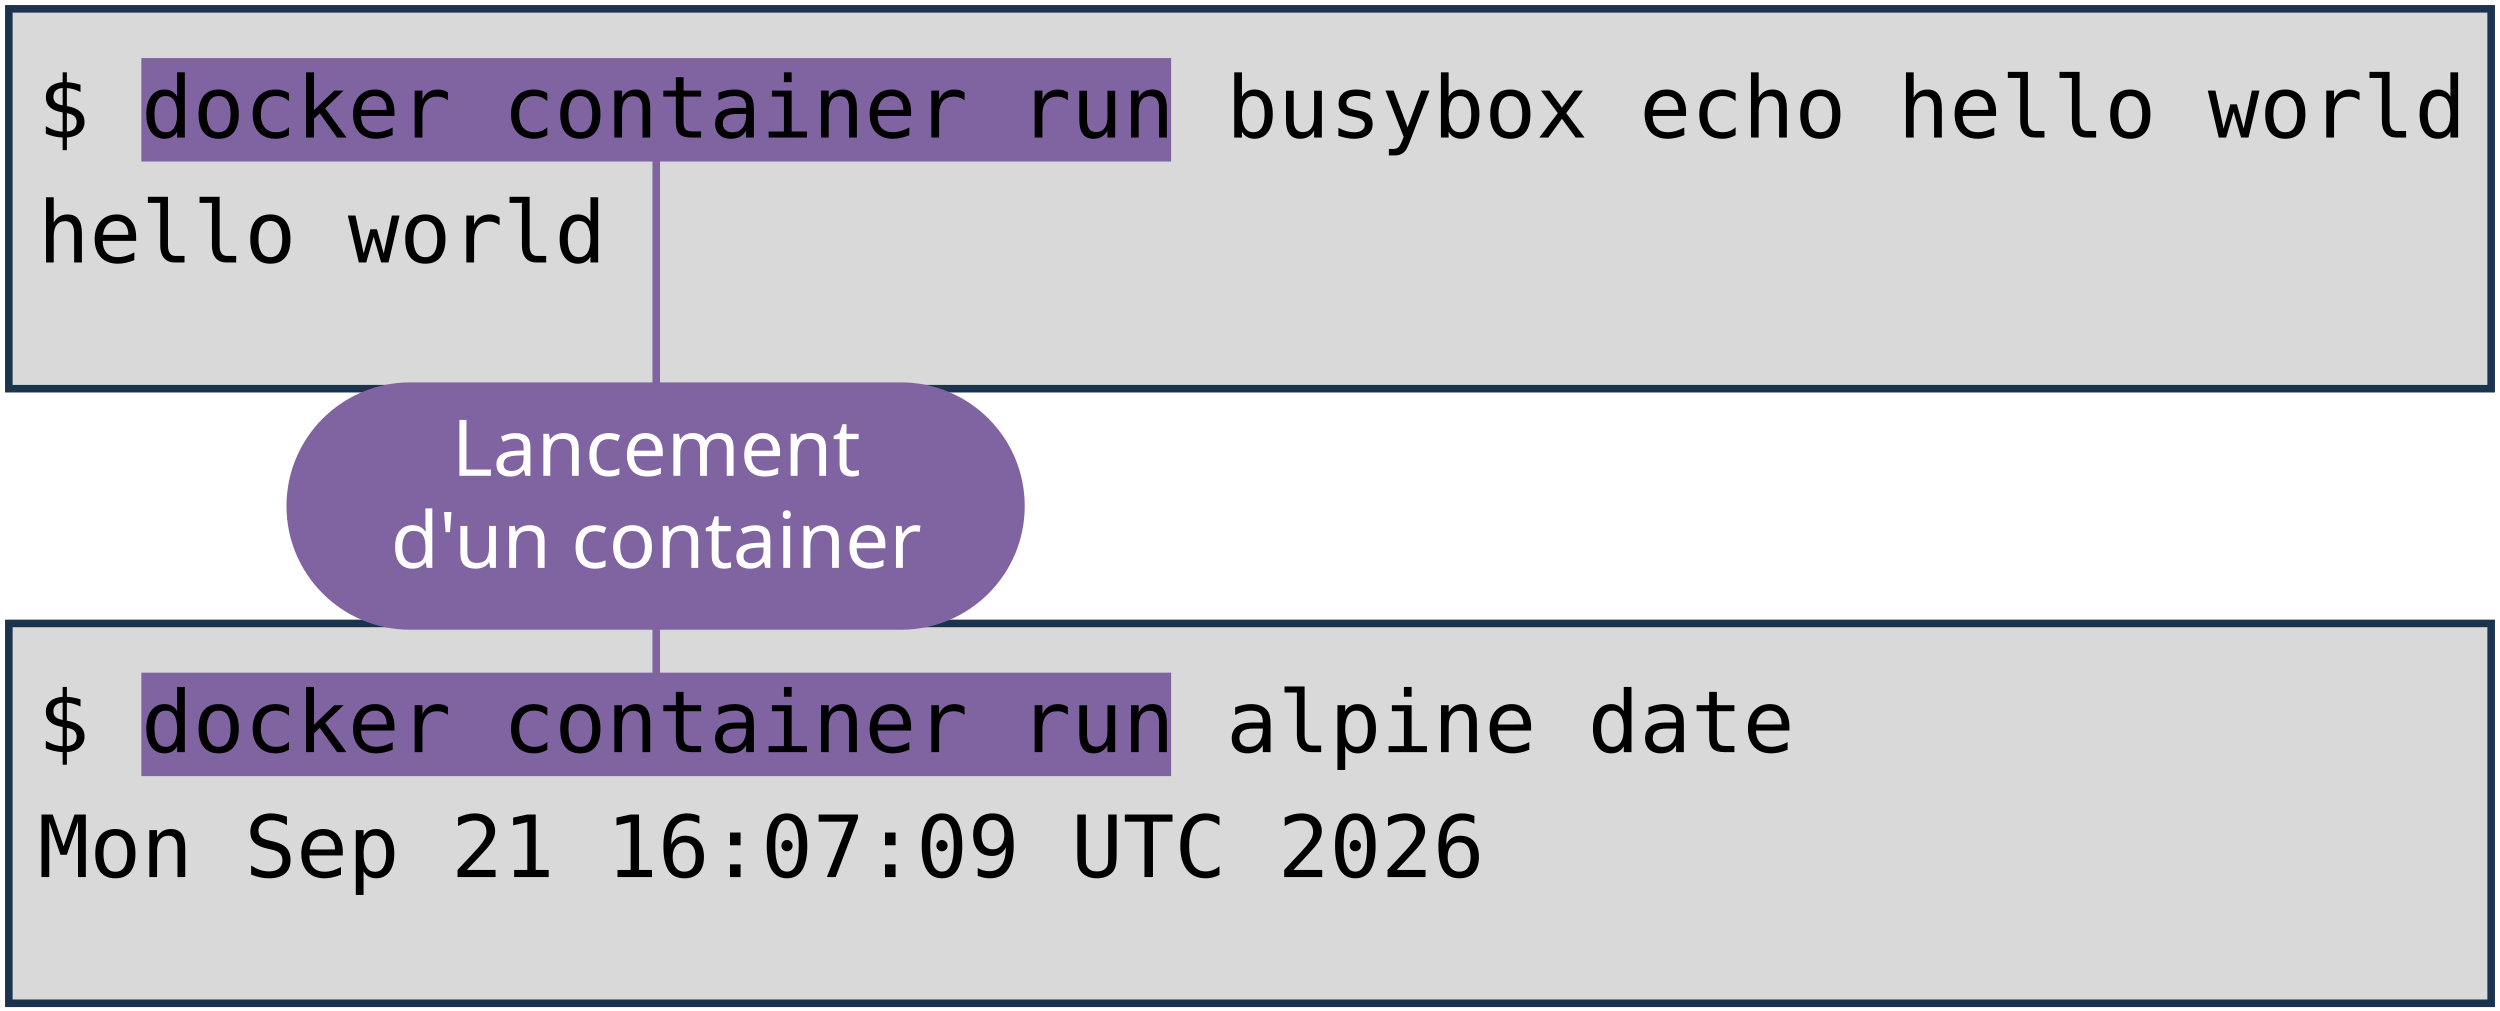
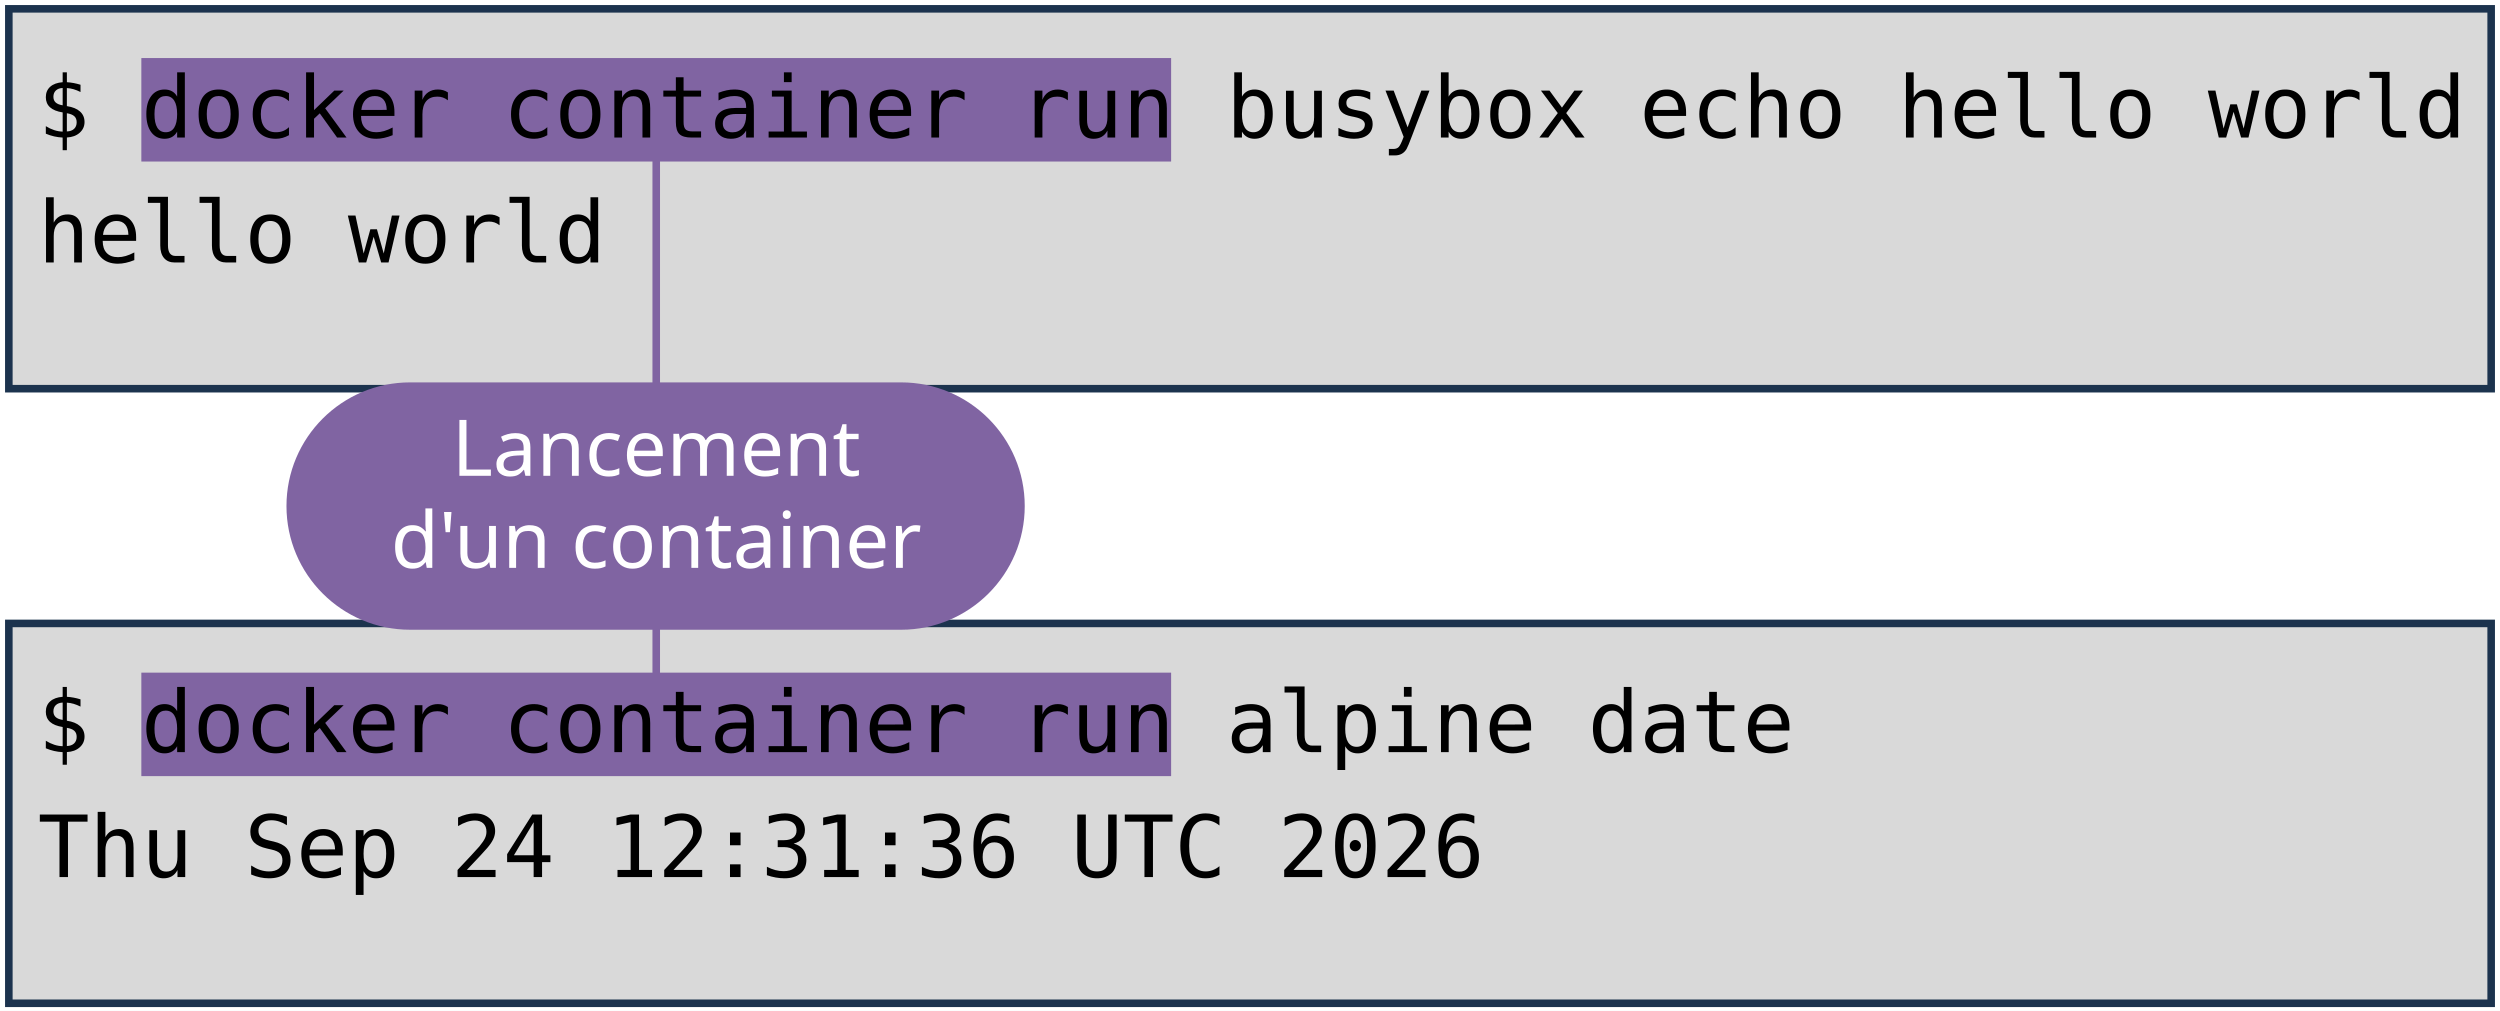
<svg xmlns="http://www.w3.org/2000/svg" viewBox="0 0 1981 801" width="1981" height="801" role="img" aria-label="Deux terminaux : docker container run busybox echo hello world, et docker container run alpine date. Annotations : lancement d'un container, image, commande lancée.">
  <style>
    .code { font-family: "DejaVu Sans Mono", Menlo, Consolas, monospace; font-size: 68px; fill: #000000; }
    .pill { font-family: "Trebuchet MS", "Century Gothic", Verdana, sans-serif; font-size: 62px; text-anchor: middle; }
  </style>
  <rect width="1981" height="801" fill="#FFFFFF" />
  <rect x="7" y="7" width="1967" height="301" fill="#D9D9D9" stroke="#1C334E" stroke-width="6" />
  <rect x="7" y="494" width="1967" height="301" fill="#D9D9D9" stroke="#1C334E" stroke-width="6" />
  <rect x="112" y="46" width="816" height="82" fill="#8064A2" />
  <rect x="112" y="533" width="816" height="82" fill="#8064A2" />
  <text x="30" y="109" class="code" xml:space="preserve">$ docker container run busybox echo hello world</text>
  <text x="30" y="208" class="code" xml:space="preserve">hello world</text>
  <text x="30" y="596" class="code" xml:space="preserve">$ docker container run alpine date</text>
-   <text x="30" y="695" class="code" xml:space="preserve">Mon Sep 21 16:07:09 UTC 2026</text>
+   <text x="30" y="695" class="code" xml:space="preserve">Thu Sep 24 12:31:36 UTC 2026</text>
  <path d="M 520 401 L 520 128" stroke="#8064A2" stroke-width="6" fill="none" stroke-linecap="round" />
  <path d="M 520 401 L 520 533" stroke="#8064A2" stroke-width="6" fill="none" stroke-linecap="round" />
  <rect x="227" y="303" width="585" height="196" rx="98" fill="#8064A2" />
  <text x="520" y="377" class="pill" fill="#FFFFFF">Lancement</text>
  <text x="520" y="450" class="pill" fill="#FFFFFF">d'un container</text>
</svg>
